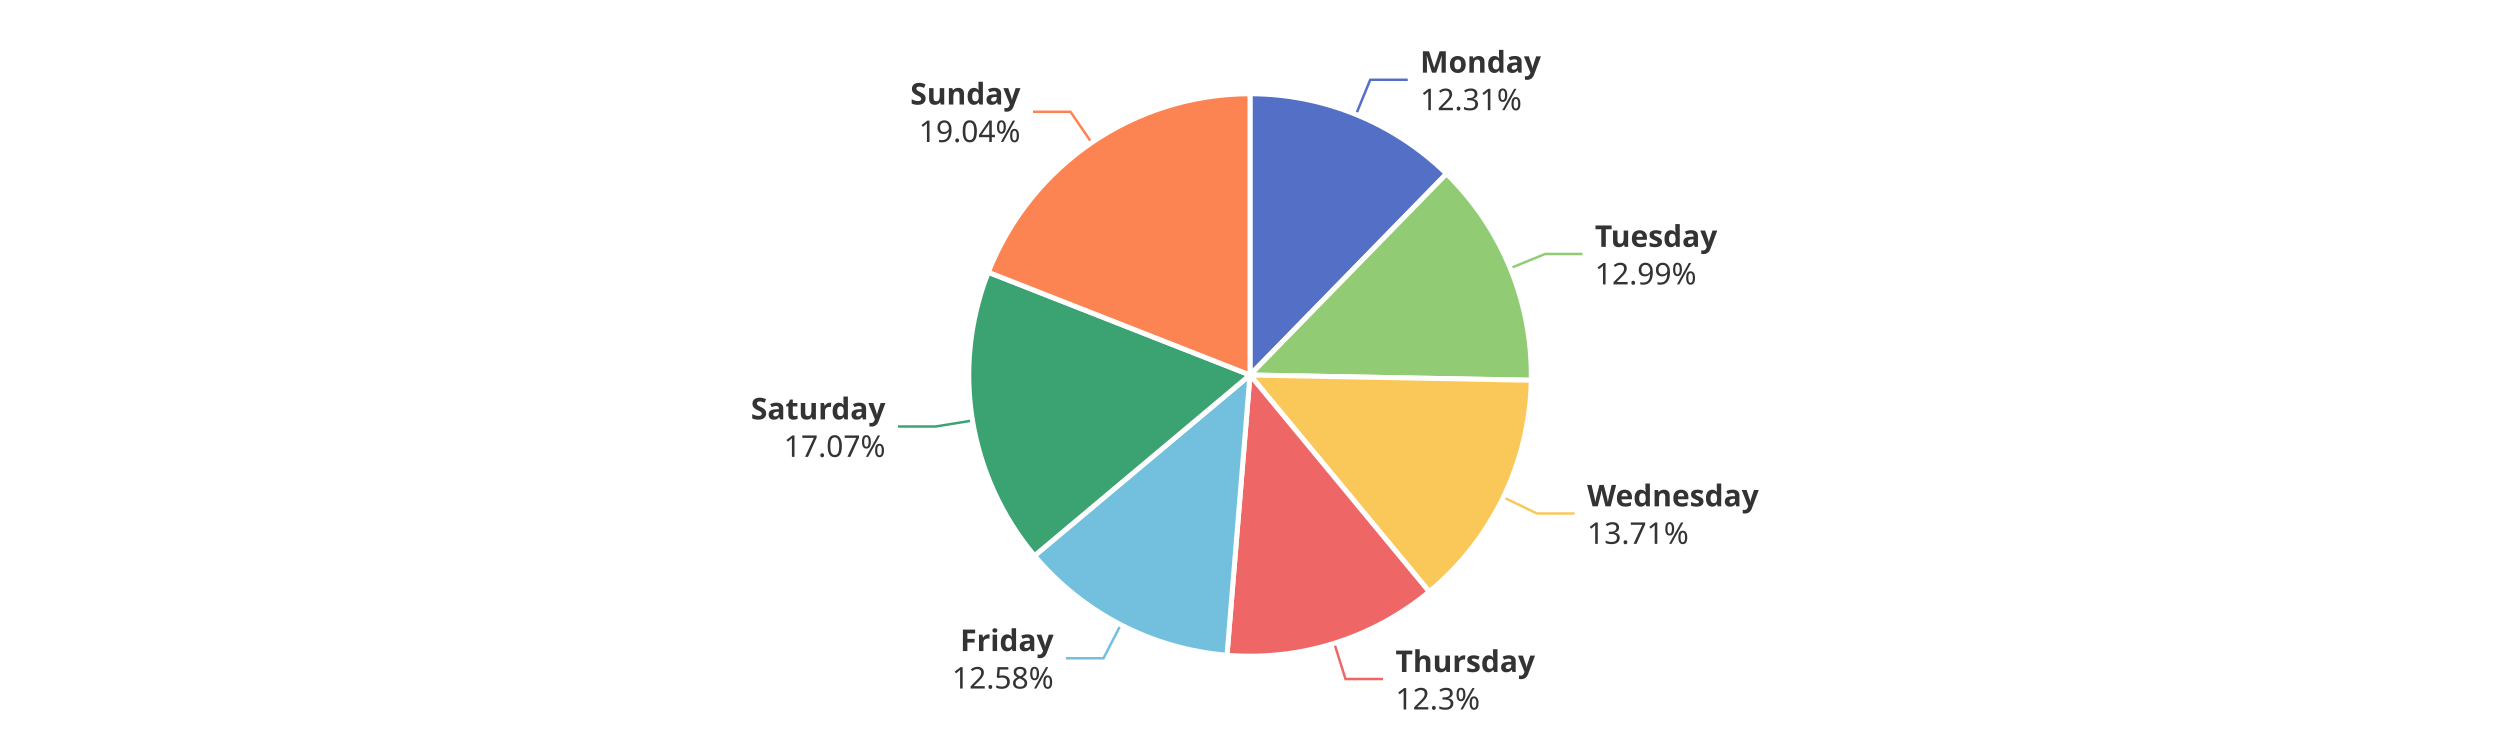
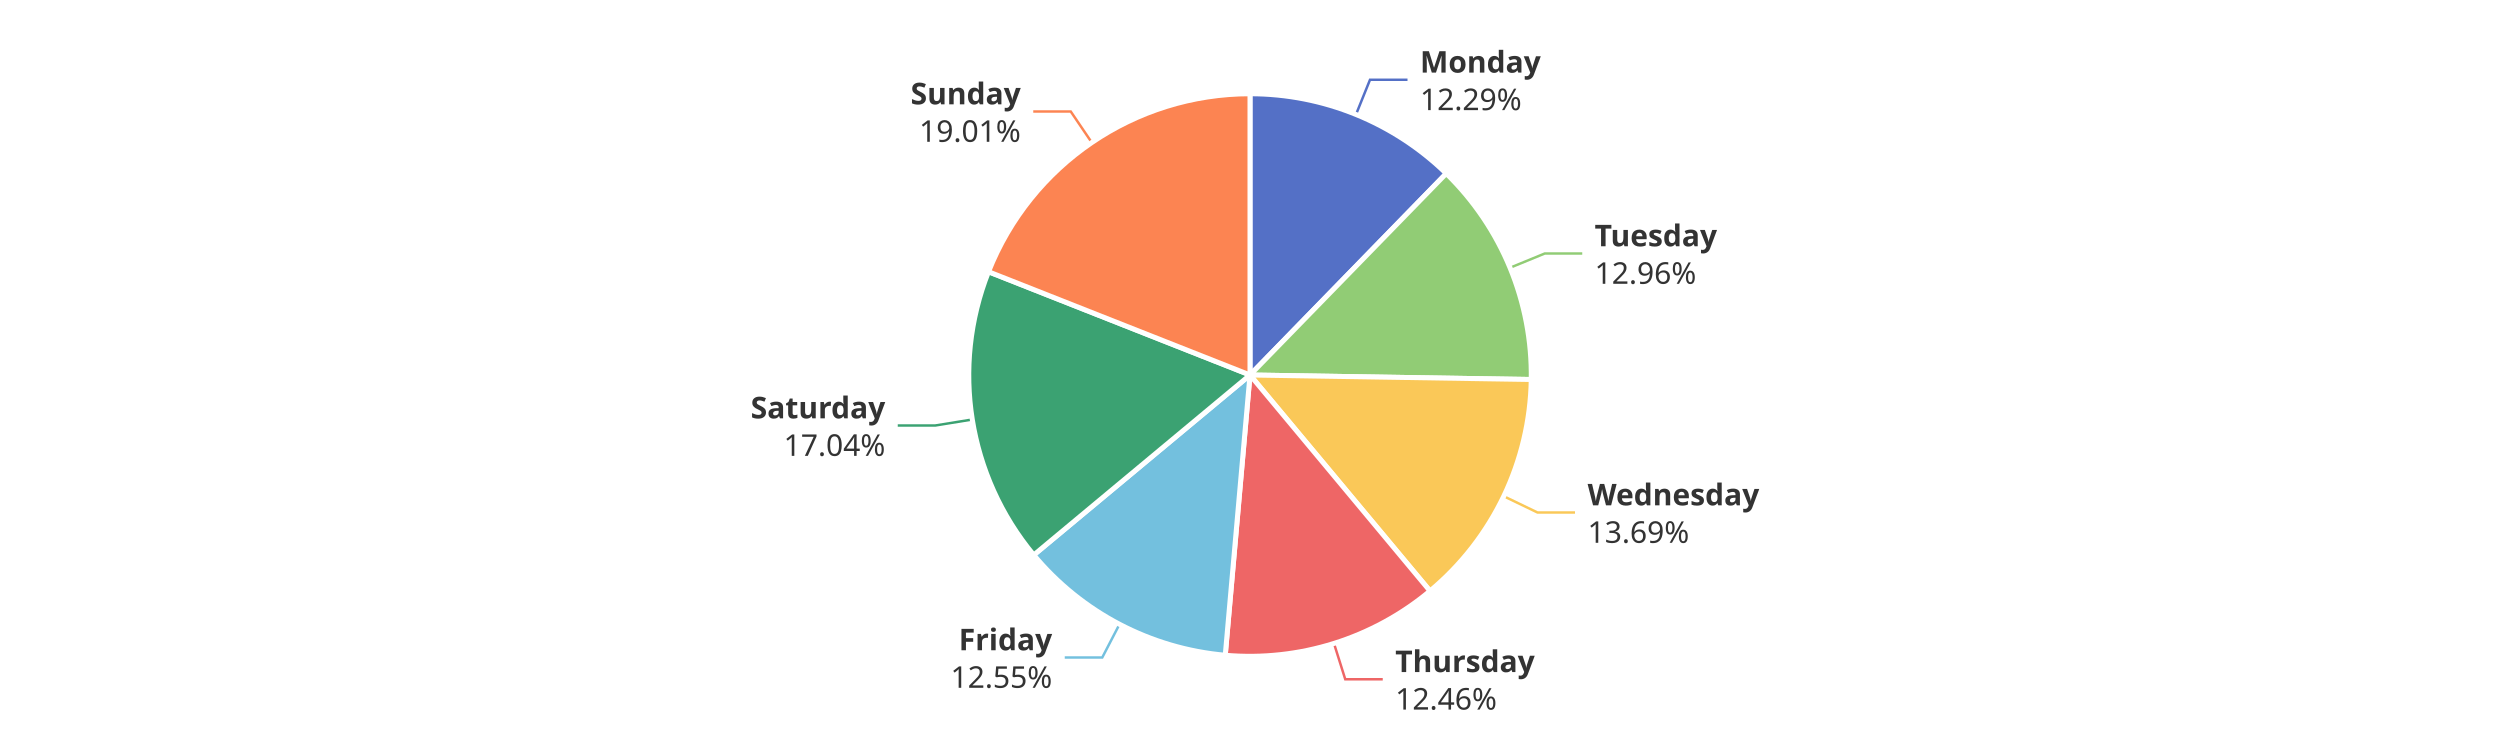
<svg xmlns="http://www.w3.org/2000/svg" width="1000" height="300" version="1.1" baseProfile="full" viewBox="0 0 1000 300">
  <rect width="1000" height="300" x="0" y="0" id="0" fill="#ffffff" />
-   <polyline points="542.4 45.8 548.1 31.9 563.1 31.9" fill="none" stroke="#5470c6" />
-   <polyline points="604.1 107.3 618 101.6 633 101.6" fill="none" stroke="#91cc75" />
-   <polyline points="601.3 198.9 614.8 205.4 629.8 205.4" fill="none" stroke="#fac858" />
-   <polyline points="533.7 257.3 538.2 271.6 553.2 271.6" fill="none" stroke="#ee6666" />
-   <polyline points="448.3 249.9 441.4 263.3 426.4 263.3" fill="none" stroke="#73c0de" />
-   <polyline points="389 168.2 374.2 170.6 359.2 170.6" fill="none" stroke="#3ba272" />
-   <polyline points="436.6 57 428.2 44.7 413.2 44.7" fill="none" stroke="#fc8452" />
-   <path d="M500 37.5A112.5 112.5 0 0 1 578.6 69.5L500 150Z" fill="#5470c6" stroke="#fff" stroke-width="2" stroke-linejoin="round" />
-   <path d="M578.6 69.5A112.5 112.5 0 0 1 612.5 152.1L500 150Z" fill="#91cc75" stroke="#fff" stroke-width="2" stroke-linejoin="round" />
-   <path d="M612.5 152.1A112.5 112.5 0 0 1 571.7 236.7L500 150Z" fill="#fac858" stroke="#fff" stroke-width="2" stroke-linejoin="round" />
-   <path d="M571.7 236.7A112.5 112.5 0 0 1 490.8 262.1L500 150Z" fill="#ee6666" stroke="#fff" stroke-width="2" stroke-linejoin="round" />
-   <path d="M490.8 262.1A112.5 112.5 0 0 1 413.8 222.3L500 150Z" fill="#73c0de" stroke="#fff" stroke-width="2" stroke-linejoin="round" />
-   <path d="M413.8 222.3A112.5 112.5 0 0 1 395.3 108.9L500 150Z" fill="#3ba272" stroke="#fff" stroke-width="2" stroke-linejoin="round" />
-   <path d="M395.3 108.9A112.5 112.5 0 0 1 500 37.5L500 150Z" fill="#fc8452" stroke="#fff" stroke-width="2" stroke-linejoin="round" />
-   <path d="M0 -15l42.8 0l0 30l-42.8 0Z" transform="translate(568.0836 31.9144)" fill="none" />
-   <text dominant-baseline="central" text-anchor="start" style="font-size:12px;font-family:sans-serif;font-weight:bold;" y="-7.5" transform="translate(568.0836 31.9144)" fill="#333" stroke="rgb(255,255,255)" stroke-width="2" paint-order="stroke" stroke-miterlimit="2">Monday</text>
-   <text dominant-baseline="central" text-anchor="start" style="font-size:12px;font-family:sans-serif;" y="7.5" transform="translate(568.0836 31.9144)" fill="#333" stroke="rgb(255,255,255)" stroke-width="2" paint-order="stroke" stroke-miterlimit="2">12.31%</text>
-   <path d="M0 -15l46.2 0l0 30l-46.2 0Z" transform="translate(637.9568 101.6013)" fill="none" />
-   <text dominant-baseline="central" text-anchor="start" style="font-size:12px;font-family:sans-serif;font-weight:bold;" y="-7.5" transform="translate(637.9568 101.6013)" fill="#333" stroke="rgb(255,255,255)" stroke-width="2" paint-order="stroke" stroke-miterlimit="2">Tuesday</text>
-   <text dominant-baseline="central" text-anchor="start" style="font-size:12px;font-family:sans-serif;" y="7.5" transform="translate(637.9568 101.6013)" fill="#333" stroke="rgb(255,255,255)" stroke-width="2" paint-order="stroke" stroke-miterlimit="2">12.99%</text>
-   <path d="M0 -15l63.6 0l0 30l-63.6 0Z" transform="translate(634.8425 205.3846)" fill="none" />
-   <text dominant-baseline="central" text-anchor="start" style="font-size:12px;font-family:sans-serif;font-weight:bold;" y="-7.5" transform="translate(634.8425 205.3846)" fill="#333" stroke="rgb(255,255,255)" stroke-width="2" paint-order="stroke" stroke-miterlimit="2">Wednesday</text>
-   <text dominant-baseline="central" text-anchor="start" style="font-size:12px;font-family:sans-serif;" y="7.5" transform="translate(634.8425 205.3846)" fill="#333" stroke="rgb(255,255,255)" stroke-width="2" paint-order="stroke" stroke-miterlimit="2">13.71%</text>
-   <path d="M0 -15l50.2 0l0 30l-50.2 0Z" transform="translate(558.2132 271.6388)" fill="none" />
-   <text dominant-baseline="central" text-anchor="start" style="font-size:12px;font-family:sans-serif;font-weight:bold;" y="-7.5" transform="translate(558.2132 271.6388)" fill="#333" stroke="rgb(255,255,255)" stroke-width="2" paint-order="stroke" stroke-miterlimit="2">Thursday</text>
-   <text dominant-baseline="central" text-anchor="start" style="font-size:12px;font-family:sans-serif;" y="7.5" transform="translate(558.2132 271.6388)" fill="#333" stroke="rgb(255,255,255)" stroke-width="2" paint-order="stroke" stroke-miterlimit="2">12.3%</text>
-   <path d="M-40.9 -15l40.9 0l0 30l-40.9 0Z" transform="translate(421.4445 263.2586)" fill="none" />
-   <text dominant-baseline="central" text-anchor="end" style="font-size:12px;font-family:sans-serif;font-weight:bold;" y="-7.5" transform="translate(421.4445 263.2586)" fill="#333" stroke="rgb(255,255,255)" stroke-width="2" paint-order="stroke" stroke-miterlimit="2">Friday</text>
-   <text dominant-baseline="central" text-anchor="end" style="font-size:12px;font-family:sans-serif;" y="7.5" transform="translate(421.4445 263.2586)" fill="#333" stroke="rgb(255,255,255)" stroke-width="2" paint-order="stroke" stroke-miterlimit="2">12.58%</text>
-   <path d="M-48.2 -15l48.2 0l0 30l-48.2 0Z" transform="translate(354.1745 170.5959)" fill="none" />
-   <text dominant-baseline="central" text-anchor="end" style="font-size:12px;font-family:sans-serif;font-weight:bold;" y="-7.5" transform="translate(354.1745 170.5959)" fill="#333" stroke="rgb(255,255,255)" stroke-width="2" paint-order="stroke" stroke-miterlimit="2">Saturday</text>
-   <text dominant-baseline="central" text-anchor="end" style="font-size:12px;font-family:sans-serif;" y="7.5" transform="translate(354.1745 170.5959)" fill="#333" stroke="rgb(255,255,255)" stroke-width="2" paint-order="stroke" stroke-miterlimit="2">17.07%</text>
-   <path d="M-40.9 -15l40.9 0l0 30l-40.9 0Z" transform="translate(408.1751 44.6556)" fill="none" />
-   <text dominant-baseline="central" text-anchor="end" style="font-size:12px;font-family:sans-serif;font-weight:bold;" y="-7.5" transform="translate(408.1751 44.6556)" fill="#333" stroke="rgb(255,255,255)" stroke-width="2" paint-order="stroke" stroke-miterlimit="2">Sunday</text>
-   <text dominant-baseline="central" text-anchor="end" style="font-size:12px;font-family:sans-serif;" y="7.5" transform="translate(408.1751 44.6556)" fill="#333" stroke="rgb(255,255,255)" stroke-width="2" paint-order="stroke" stroke-miterlimit="2">19.04%</text>
+   <polyline points="542.4 45.8 548 31.9 563 31.9" fill="none" stroke="#5470c6" />
+   <polyline points="604 107.1 617.9 101.4 632.9 101.4" fill="none" stroke="#91cc75" />
+   <polyline points="601.5 198.5 615 205 630 205" fill="none" stroke="#fac858" />
+   <polyline points="533.6 257.4 538.1 271.7 553.1 271.7" fill="none" stroke="#ee6666" />
+   <polyline points="447.8 249.7 440.9 263 425.9 263" fill="none" stroke="#73c0de" />
+   <polyline points="388.9 167.8 374.1 170.2 359.1 170.2" fill="none" stroke="#3ba272" />
+   <polyline points="436.7 57 428.3 44.6 413.3 44.6" fill="none" stroke="#fc8452" />
+   <path d="M500 37.5A112.5 112.5 0 0 1 578.5 69.4L500 150Z" fill="#5470c6" stroke="#fff" stroke-width="2" stroke-linejoin="round" />
+   <path d="M578.5 69.4A112.5 112.5 0 0 1 612.5 151.8L500 150Z" fill="#91cc75" stroke="#fff" stroke-width="2" stroke-linejoin="round" />
+   <path d="M612.5 151.8A112.5 112.5 0 0 1 572 236.4L500 150Z" fill="#fac858" stroke="#fff" stroke-width="2" stroke-linejoin="round" />
+   <path d="M572 236.4A112.5 112.5 0 0 1 490.1 262.1L500 150Z" fill="#ee6666" stroke="#fff" stroke-width="2" stroke-linejoin="round" />
+   <path d="M490.1 262.1A112.5 112.5 0 0 1 413.5 222L500 150Z" fill="#73c0de" stroke="#fff" stroke-width="2" stroke-linejoin="round" />
+   <path d="M413.5 222A112.5 112.5 0 0 1 395.4 108.7L500 150Z" fill="#3ba272" stroke="#fff" stroke-width="2" stroke-linejoin="round" />
+   <path d="M395.4 108.7A112.5 112.5 0 0 1 500 37.5L500 150Z" fill="#fc8452" stroke="#fff" stroke-width="2" stroke-linejoin="round" />
+   <path d="M0 -15l42.8 0l0 30l-42.8 0Z" transform="translate(568.0139 31.886)" fill="none" />
+   <text dominant-baseline="central" text-anchor="start" style="font-size:12px;font-family:sans-serif;font-weight:bold;" y="-7.5" transform="translate(568.0139 31.886)" fill="#333" stroke="rgb(255,255,255)" stroke-width="2" paint-order="stroke" stroke-miterlimit="2">Monday</text>
+   <text dominant-baseline="central" text-anchor="start" style="font-size:12px;font-family:sans-serif;" y="7.5" transform="translate(568.0139 31.886)" fill="#333" stroke="rgb(255,255,255)" stroke-width="2" paint-order="stroke" stroke-miterlimit="2">12.29%</text>
+   <path d="M0 -15l46.2 0l0 30l-46.2 0Z" transform="translate(637.8559 101.3559)" fill="none" />
+   <text dominant-baseline="central" text-anchor="start" style="font-size:12px;font-family:sans-serif;font-weight:bold;" y="-7.5" transform="translate(637.8559 101.3559)" fill="#333" stroke="rgb(255,255,255)" stroke-width="2" paint-order="stroke" stroke-miterlimit="2">Tuesday</text>
+   <text dominant-baseline="central" text-anchor="start" style="font-size:12px;font-family:sans-serif;" y="7.5" transform="translate(637.8559 101.3559)" fill="#333" stroke="rgb(255,255,255)" stroke-width="2" paint-order="stroke" stroke-miterlimit="2">12.96%</text>
+   <path d="M0 -15l63.6 0l0 30l-63.6 0Z" transform="translate(635.0394 204.9745)" fill="none" />
+   <text dominant-baseline="central" text-anchor="start" style="font-size:12px;font-family:sans-serif;font-weight:bold;" y="-7.5" transform="translate(635.0394 204.9745)" fill="#333" stroke="rgb(255,255,255)" stroke-width="2" paint-order="stroke" stroke-miterlimit="2">Wednesday</text>
+   <text dominant-baseline="central" text-anchor="start" style="font-size:12px;font-family:sans-serif;" y="7.5" transform="translate(635.0394 204.9745)" fill="#333" stroke="rgb(255,255,255)" stroke-width="2" paint-order="stroke" stroke-miterlimit="2">13.69%</text>
+   <path d="M0 -15l50.2 0l0 30l-50.2 0Z" transform="translate(558.1022 271.6736)" fill="none" />
+   <text dominant-baseline="central" text-anchor="start" style="font-size:12px;font-family:sans-serif;font-weight:bold;" y="-7.5" transform="translate(558.1022 271.6736)" fill="#333" stroke="rgb(255,255,255)" stroke-width="2" paint-order="stroke" stroke-miterlimit="2">Thursday</text>
+   <text dominant-baseline="central" text-anchor="start" style="font-size:12px;font-family:sans-serif;" y="7.5" transform="translate(558.1022 271.6736)" fill="#333" stroke="rgb(255,255,255)" stroke-width="2" paint-order="stroke" stroke-miterlimit="2">12.46%</text>
+   <path d="M-40.9 -15l40.9 0l0 30l-40.9 0Z" transform="translate(420.8706 262.96)" fill="none" />
+   <text dominant-baseline="central" text-anchor="end" style="font-size:12px;font-family:sans-serif;font-weight:bold;" y="-7.5" transform="translate(420.8706 262.96)" fill="#333" stroke="rgb(255,255,255)" stroke-width="2" paint-order="stroke" stroke-miterlimit="2">Friday</text>
+   <text dominant-baseline="central" text-anchor="end" style="font-size:12px;font-family:sans-serif;" y="7.5" transform="translate(420.8706 262.96)" fill="#333" stroke="rgb(255,255,255)" stroke-width="2" paint-order="stroke" stroke-miterlimit="2">12.55%</text>
+   <path d="M-48.2 -15l48.2 0l0 30l-48.2 0Z" transform="translate(354.1076 170.1827)" fill="none" />
+   <text dominant-baseline="central" text-anchor="end" style="font-size:12px;font-family:sans-serif;font-weight:bold;" y="-7.5" transform="translate(354.1076 170.1827)" fill="#333" stroke="rgb(255,255,255)" stroke-width="2" paint-order="stroke" stroke-miterlimit="2">Saturday</text>
+   <text dominant-baseline="central" text-anchor="end" style="font-size:12px;font-family:sans-serif;" y="7.5" transform="translate(354.1076 170.1827)" fill="#333" stroke="rgb(255,255,255)" stroke-width="2" paint-order="stroke" stroke-miterlimit="2">17.04%</text>
+   <path d="M-40.9 -15l40.9 0l0 30l-40.9 0Z" transform="translate(408.3012 44.5697)" fill="none" />
+   <text dominant-baseline="central" text-anchor="end" style="font-size:12px;font-family:sans-serif;font-weight:bold;" y="-7.5" transform="translate(408.3012 44.5697)" fill="#333" stroke="rgb(255,255,255)" stroke-width="2" paint-order="stroke" stroke-miterlimit="2">Sunday</text>
+   <text dominant-baseline="central" text-anchor="end" style="font-size:12px;font-family:sans-serif;" y="7.5" transform="translate(408.3012 44.5697)" fill="#333" stroke="rgb(255,255,255)" stroke-width="2" paint-order="stroke" stroke-miterlimit="2">19.01%</text>
</svg>
